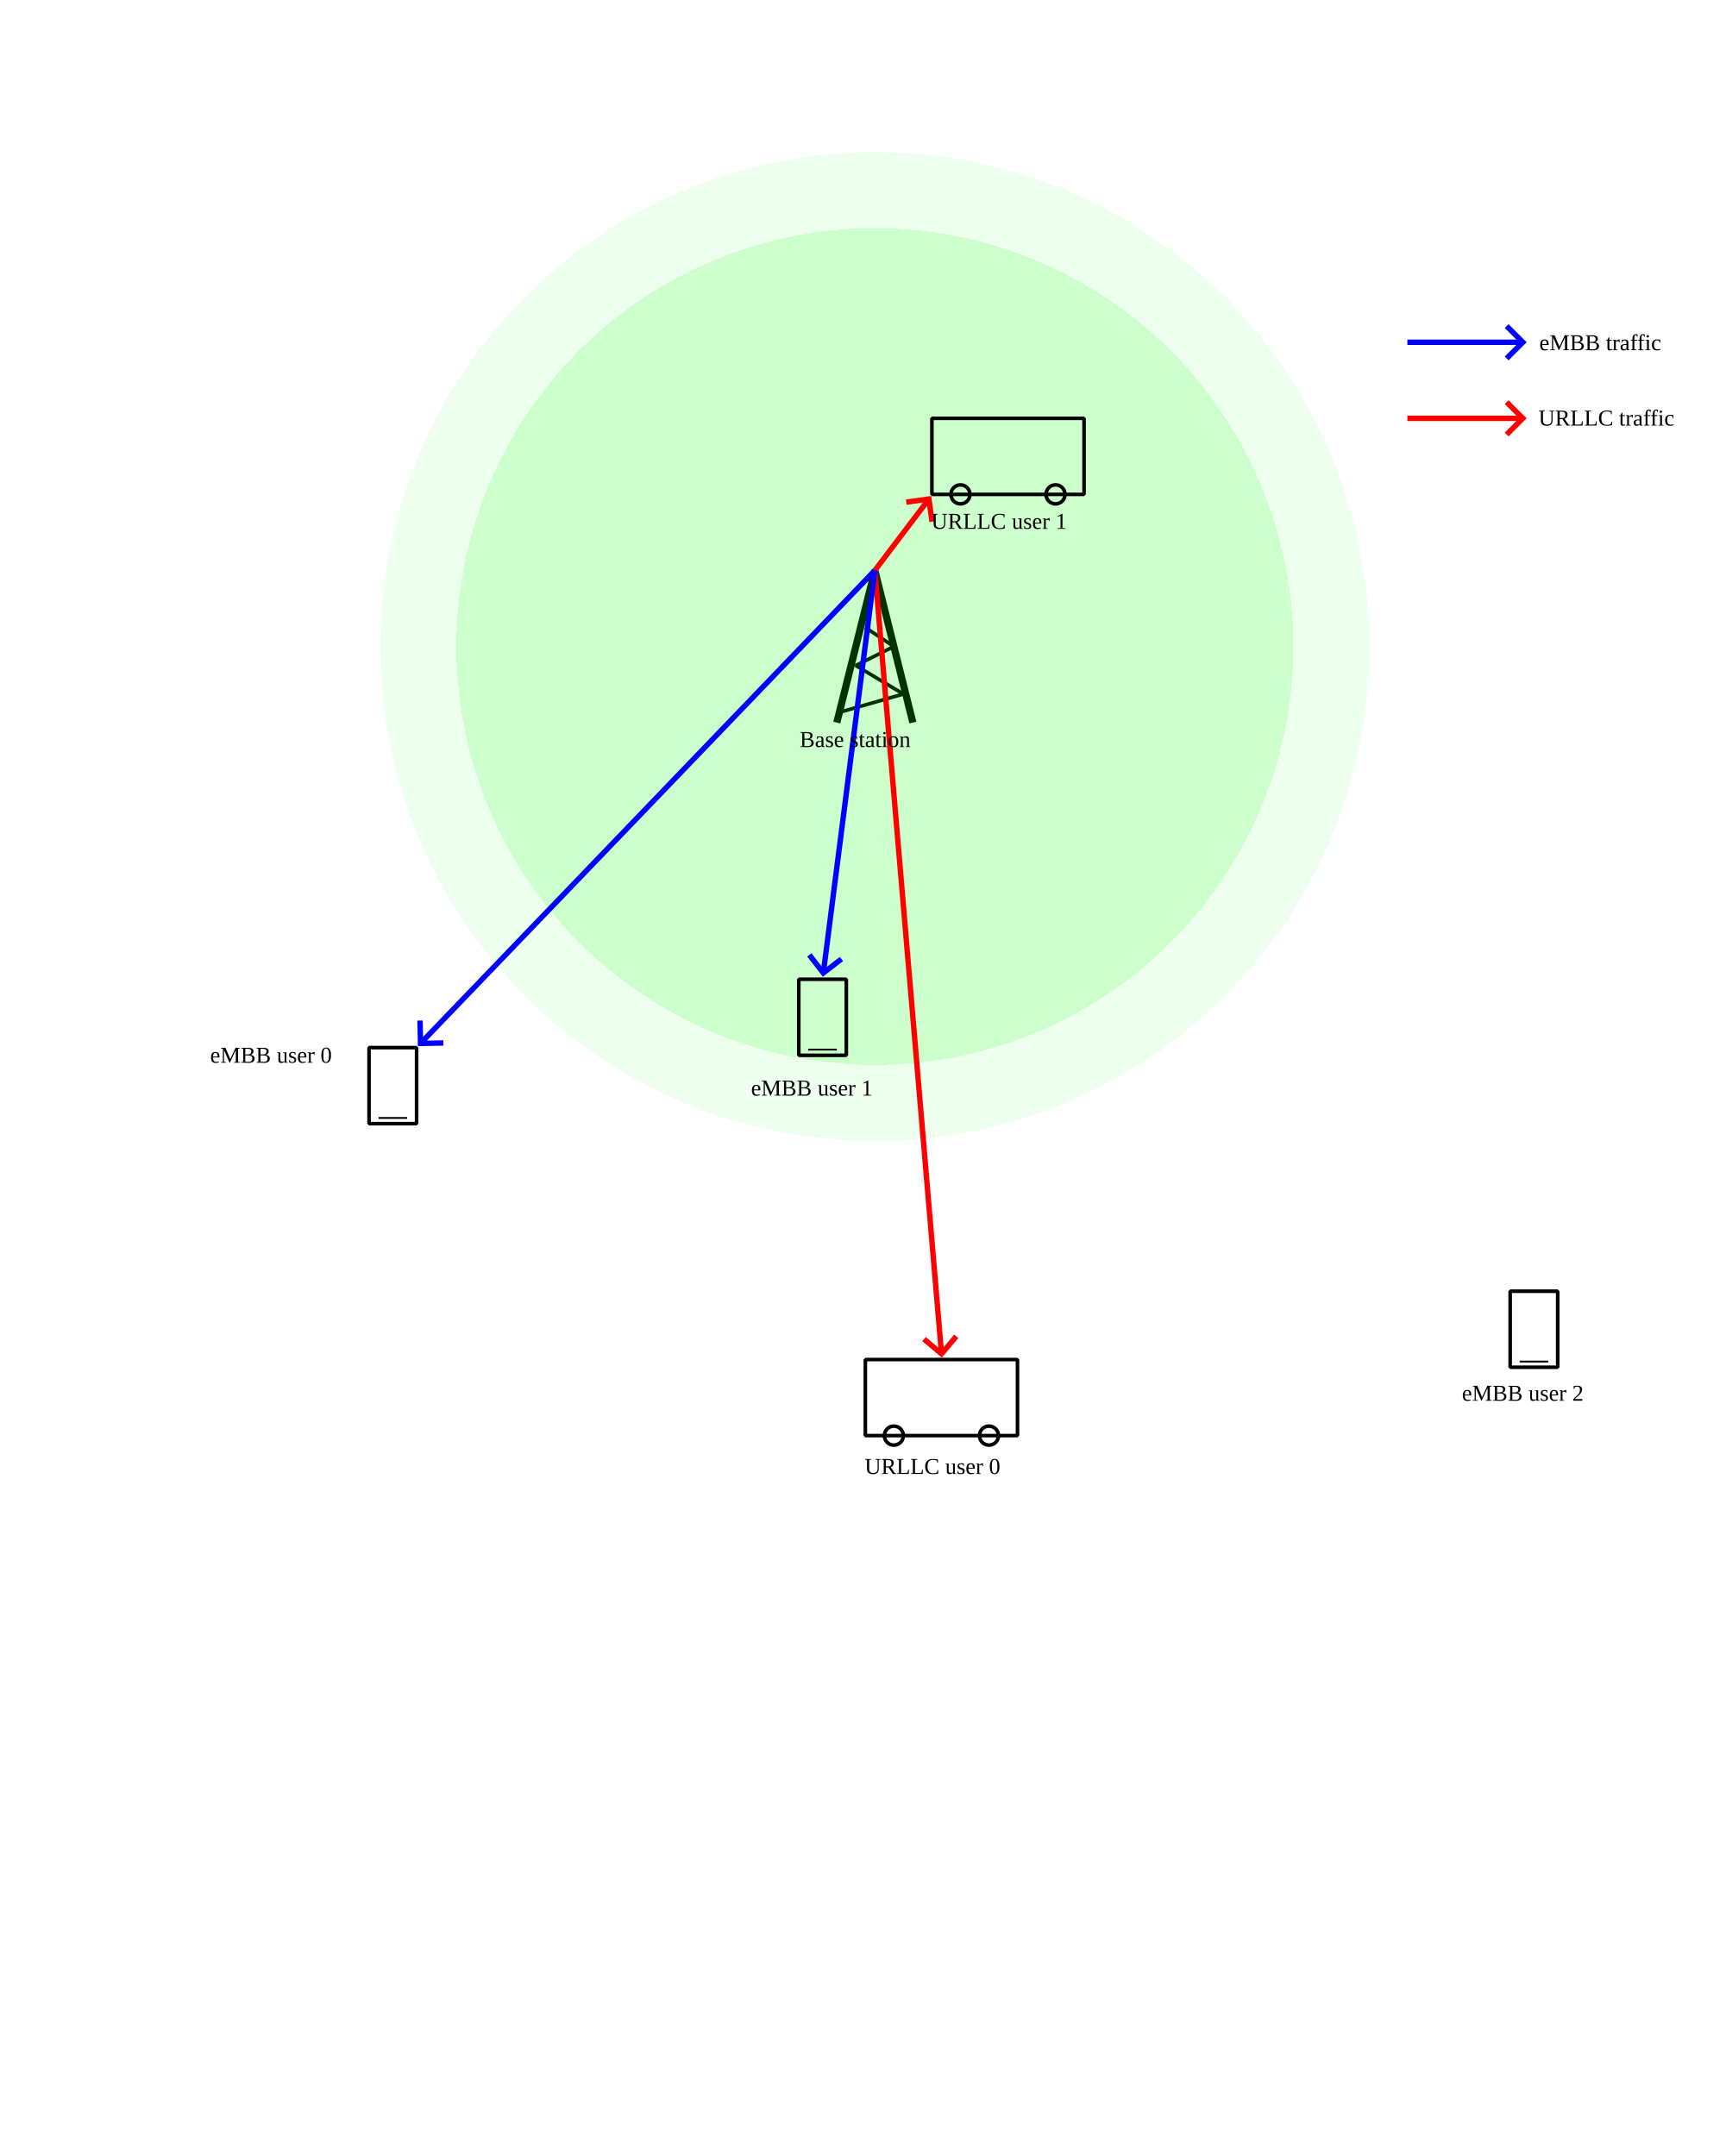
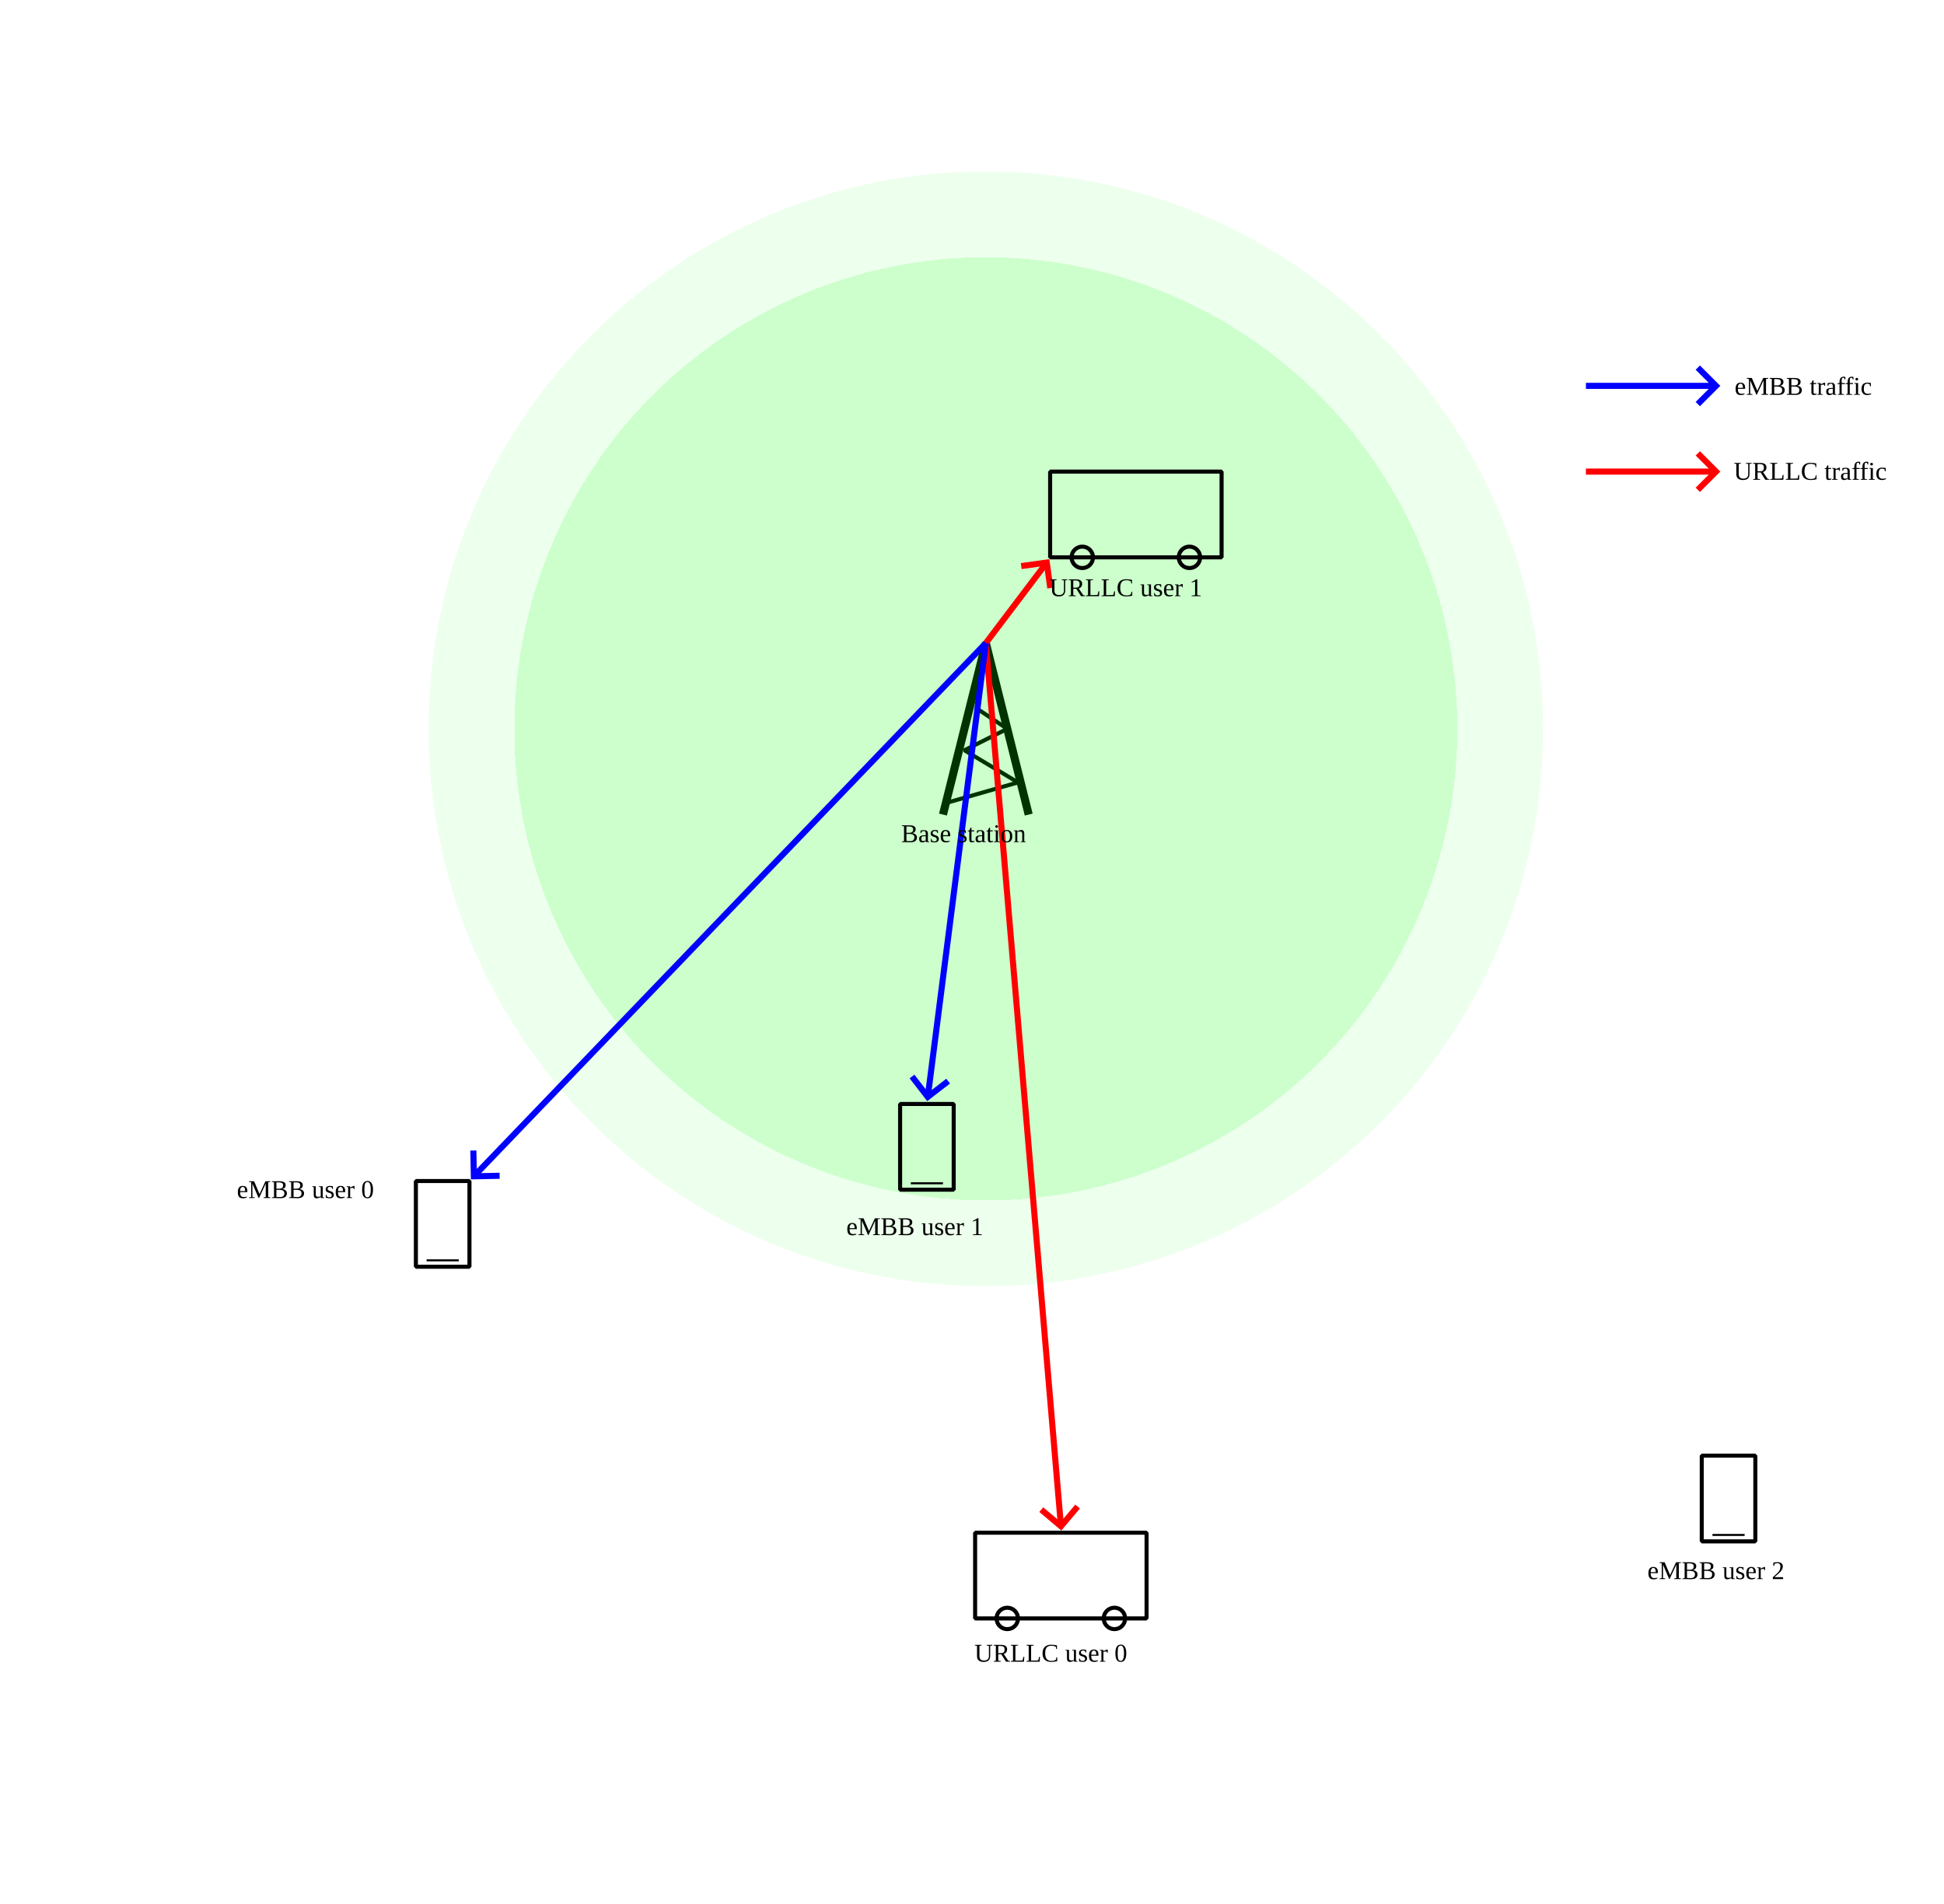
- <svg xmlns="http://www.w3.org/2000/svg" xmlns:xlink="http://www.w3.org/1999/xlink" width="240mm" height="300mm" viewBox="0 0 240 300" version="1.1" id="svg5">
+ <svg xmlns="http://www.w3.org/2000/svg" xmlns:xlink="http://www.w3.org/1999/xlink" width="240mm" height="235mm" viewBox="0 0 240 235" version="1.1" id="svg5">
  <defs id="defs2">
    <marker style="overflow:visible" id="marker2697" refX="0" refY="0" orient="auto-start-reverse" markerWidth="4.061" markerHeight="6.707" viewBox="0 0 4.061 6.707" preserveAspectRatio="xMidYMid">
      <path style="fill:none;stroke:context-stroke;stroke-width:1;stroke-linecap:butt" d="M 3,-3 0,0 3,3" id="path2695" transform="rotate(180,0.125,0)" />
    </marker>
    <linearGradient id="linearGradient2700">
      <stop style="stop-color:#00ff00;stop-opacity:1;" offset="1" id="stop2696" />
      <stop style="stop-color:#00ff00;stop-opacity:0.35;" offset="1" id="stop2698" />
    </linearGradient>
    <radialGradient xlink:href="#linearGradient2700" id="radialGradient2704" cx="103.188" cy="140.229" fx="103.188" fy="140.229" r="34.396" gradientUnits="userSpaceOnUse" gradientTransform="matrix(1.692302,-5.3954117e-6,5.4308913e-6,1.692308,-79.37501,-99.72704)" />
    <marker style="overflow:visible" id="marker2697-3" refX="0" refY="0" orient="auto-start-reverse" markerWidth="4.061" markerHeight="6.707" viewBox="0 0 4.061 6.707" preserveAspectRatio="xMidYMid">
      <path style="fill:none;stroke:context-stroke;stroke-width:1;stroke-linecap:butt" d="M 3,-3 0,0 3,3" id="path2695-3" transform="rotate(180,0.125,0)" />
    </marker>
    <marker style="overflow:visible" id="marker2697-7-2-2" refX="0" refY="0" orient="auto-start-reverse" markerWidth="4.061" markerHeight="6.707" viewBox="0 0 4.061 6.707" preserveAspectRatio="xMidYMid">
      <path style="fill:none;stroke:context-stroke;stroke-width:1;stroke-linecap:butt" d="M 3,-3 0,0 3,3" id="path2695-4-9-9" transform="rotate(180,0.125,0)" />
    </marker>
    <marker style="overflow:visible" id="marker2697-7-2-0-5" refX="0" refY="0" orient="auto-start-reverse" markerWidth="4.061" markerHeight="6.707" viewBox="0 0 4.061 6.707" preserveAspectRatio="xMidYMid">
      <path style="fill:none;stroke:context-stroke;stroke-width:1;stroke-linecap:butt" d="M 3,-3 0,0 3,3" id="path2695-4-9-5-5" transform="rotate(180,0.125,0)" />
    </marker>
    <marker style="overflow:visible" id="marker2697-7-2-2-8" refX="0" refY="0" orient="auto-start-reverse" markerWidth="4.061" markerHeight="6.707" viewBox="0 0 4.061 6.707" preserveAspectRatio="xMidYMid">
      <path style="fill:none;stroke:context-stroke;stroke-width:1;stroke-linecap:butt" d="M 3,-3 0,0 3,3" id="path2695-4-9-9-3" transform="rotate(180,0.125,0)" />
    </marker>
    <marker style="overflow:visible" id="marker2697-8" refX="0" refY="0" orient="auto-start-reverse" markerWidth="4.061" markerHeight="6.707" viewBox="0 0 4.061 6.707" preserveAspectRatio="xMidYMid">
      <path style="fill:none;stroke:context-stroke;stroke-width:1;stroke-linecap:butt" d="M 3,-3 0,0 3,3" id="path2695-7" transform="rotate(180,0.125,0)" />
    </marker>
  </defs>
  <g id="layer1">
    <g id="base_station" transform="translate(26.45833,-47.62499)">
      <path style="fill:none;fill-opacity:0.5;stroke:#000000;stroke-width:1;stroke-miterlimit:0;stroke-opacity:1" d="M 89.958,148.167 95.25,127 l 5.292,21.167" id="base_station_outer" />
      <path style="fill:none;fill-opacity:0.5;stroke:#000000;stroke-width:0.5;stroke-miterlimit:0;stroke-dasharray:none;stroke-opacity:1" d="m 89.958,146.844 9.26,-2.646 -6.615,-3.969 5.292,-2.646 -3.969,-2.646" id="base_station_inner" />
      <circle style="opacity:0.2;fill:url(#radialGradient2704);fill-opacity:1;stroke:#000000;stroke-width:0;stroke-miterlimit:0;stroke-dasharray:none;stroke-opacity:1" id="base_station_coverage" cy="137.583" cx="95.25" r="68.791" />
    </g>
    <g id="embb_user" transform="translate(-99.46875,82.27083)">
      <path style="opacity:1;fill:none;fill-opacity:1;stroke:#000000;stroke-width:0.5;stroke-miterlimit:0;stroke-dasharray:none;stroke-opacity:1" d="m 150.812,63.5 v 10.583 h 6.615 V 63.5 Z" id="embb_user_outer" />
      <path style="opacity:1;fill:none;fill-opacity:1;stroke:#000000;stroke-width:0.25;stroke-miterlimit:0;stroke-dasharray:none;stroke-opacity:1" d="m 152.135,73.29 h 3.969" id="embb_user_inner" />
    </g>
    <g id="embb_user-7" transform="translate(59.28125,116.1667)">
      <path style="opacity:1;fill:none;fill-opacity:1;stroke:#000000;stroke-width:0.5;stroke-miterlimit:0;stroke-dasharray:none;stroke-opacity:1" d="m 150.812,63.5 v 10.583 h 6.615 V 63.5 Z" id="embb_user_outer-3" />
      <path style="opacity:1;fill:none;fill-opacity:1;stroke:#000000;stroke-width:0.25;stroke-miterlimit:0;stroke-dasharray:none;stroke-opacity:1" d="m 152.135,73.29 h 3.969" id="embb_user_inner-0" />
    </g>
    <g id="embb_user-8" transform="translate(-39.6875,72.76042)">
      <path style="opacity:1;fill:none;fill-opacity:1;stroke:#000000;stroke-width:0.5;stroke-miterlimit:0;stroke-dasharray:none;stroke-opacity:1" d="m 150.812,63.5 v 10.583 h 6.615 V 63.5 Z" id="embb_user_outer-51" />
      <path style="opacity:1;fill:none;fill-opacity:1;stroke:#000000;stroke-width:0.25;stroke-miterlimit:0;stroke-dasharray:none;stroke-opacity:1" d="m 152.135,73.29 h 3.969" id="embb_user_inner-16" />
    </g>
    <g id="urllc_user_1" transform="translate(113.7708,-42.33333)">
      <rect style="opacity:1;fill:none;fill-opacity:1;stroke:#000000;stroke-width:0.5;stroke-miterlimit:0;stroke-dasharray:none;stroke-opacity:1" id="urllc_user_outer" width="21.167" height="10.583" x="15.875" y="100.542" />
      <ellipse style="opacity:1;fill:none;fill-opacity:1;stroke:#000000;stroke-width:0.5;stroke-miterlimit:0;stroke-dasharray:none;stroke-opacity:1" id="urllc_user_back" cx="19.844" cy="111.125" rx="1.323" ry="1.323" />
      <ellipse style="fill:none;fill-opacity:1;stroke:#000000;stroke-width:0.5;stroke-miterlimit:0;stroke-dasharray:none;stroke-opacity:1" id="urllc_user_front" cx="33.073" cy="111.125" rx="1.323" ry="1.323" />
    </g>
    <g id="urllc_user_0" transform="translate(104.5104,88.63542)">
      <rect style="opacity:1;fill:none;fill-opacity:1;stroke:#000000;stroke-width:0.5;stroke-miterlimit:0;stroke-dasharray:none;stroke-opacity:1" id="urllc_user_outer-8" width="21.167" height="10.583" x="15.875" y="100.542" />
      <ellipse style="opacity:1;fill:none;fill-opacity:1;stroke:#000000;stroke-width:0.5;stroke-miterlimit:0;stroke-dasharray:none;stroke-opacity:1" id="urllc_user_back-4" cx="19.844" cy="111.125" rx="1.323" ry="1.323" />
      <ellipse style="fill:none;fill-opacity:1;stroke:#000000;stroke-width:0.5;stroke-miterlimit:0;stroke-dasharray:none;stroke-opacity:1" id="urllc_user_front-3" cx="33.073" cy="111.125" rx="1.323" ry="1.323" />
    </g>
    <path style="opacity:1;fill:none;fill-opacity:1;stroke:#ff0000;stroke-width:0.75;stroke-miterlimit:0;stroke-dasharray:none;stroke-opacity:1;marker-end:url(#marker2697)" d="m 121.708,79.375 7.408,-9.79" id="urllc_traffic" />
    <path style="fill:none;fill-opacity:1;stroke:#ff0000;stroke-width:0.75;stroke-miterlimit:0;stroke-dasharray:none;stroke-opacity:1;marker-end:url(#marker2697-8)" d="m 195.792,58.208 h 15.875" id="urllc_traffic-4" />
    <path style="fill:none;fill-opacity:1;stroke:#ff0000;stroke-width:0.75;stroke-miterlimit:0;stroke-dasharray:none;stroke-opacity:1;marker-end:url(#marker2697-3)" d="m 121.708,79.375 9.26,108.822" id="urllc_traffic-5" />
    <path style="fill:none;fill-opacity:1;stroke:#0000ff;stroke-width:0.75;stroke-miterlimit:0;stroke-dasharray:none;stroke-opacity:1;marker-end:url(#marker2697-7-2-2)" d="m 121.708,79.375 -7.144,55.827" id="urllc_traffic-3-0-4" />
    <path style="fill:none;fill-opacity:1;stroke:#0000ff;stroke-width:0.75;stroke-miterlimit:0;stroke-dasharray:none;stroke-opacity:1;marker-end:url(#marker2697-7-2-2-8)" d="m 195.792,47.625 h 15.875" id="urllc_traffic-3-0-4-0" />
    <path style="fill:none;fill-opacity:1;stroke:#0000ff;stroke-width:0.75;stroke-miterlimit:0;stroke-dasharray:none;stroke-opacity:1;marker-end:url(#marker2697-7-2-0-5)" d="M 121.708,79.375 58.631,145.053" id="urllc_traffic-3-0-2-9" />
    <text xml:space="preserve" style="font-size:3.175px;fill:#000000;stroke:#000000;stroke-width:0;stroke-miterlimit:0;stroke-dasharray:none;stroke-opacity:1" x="111.251" y="103.948" id="base_station_1_label">
      <tspan id="tspan8557-6-2-0" style="stroke-width:0" x="111.251" y="103.948">Base station</tspan>
    </text>
    <text xml:space="preserve" style="font-size:3.175px;fill:#000000;stroke:#000000;stroke-width:0;stroke-miterlimit:0;stroke-dasharray:none;stroke-opacity:1" x="29.238" y="147.876" id="embb_user_0_label">
      <tspan id="tspan8557-6-2-06-3" style="stroke-width:0" x="29.238" y="147.876">eMBB user 0</tspan>
    </text>
    <text xml:space="preserve" style="font-size:3.175px;fill:#000000;stroke:#000000;stroke-width:0;stroke-miterlimit:0;stroke-dasharray:none;stroke-opacity:1" x="104.479" y="152.45" id="embb_user_1_label">
      <tspan id="tspan8557-6-2-06-3-4" style="stroke-width:0" x="104.479" y="152.45">eMBB user 1</tspan>
    </text>
    <text xml:space="preserve" style="font-size:3.175px;fill:#000000;stroke:#000000;stroke-width:0;stroke-miterlimit:0;stroke-dasharray:none;stroke-opacity:1" x="203.381" y="194.908" id="embb_user_2_label">
      <tspan id="tspan8557-6-2-06-3-4-0" style="stroke-width:0" x="203.381" y="194.908">eMBB user 2</tspan>
    </text>
    <text xml:space="preserve" style="font-size:3.175px;fill:#000000;stroke:#000000;stroke-width:0;stroke-miterlimit:0;stroke-dasharray:none;stroke-opacity:1" x="214.148" y="48.73" id="embb_user_2_label-8">
      <tspan id="tspan8557-6-2-06-3-4-0-7" style="stroke-width:0" x="214.148" y="48.73">eMBB traffic</tspan>
    </text>
    <text xml:space="preserve" style="font-size:3.175px;fill:#000000;stroke:#000000;stroke-width:0;stroke-miterlimit:0;stroke-dasharray:none;stroke-opacity:1" x="214.037" y="59.219" id="embb_user_2_label-8-9">
      <tspan id="tspan8557-6-2-06-3-4-0-7-7" style="stroke-width:0" x="214.037" y="59.219">URLLC traffic</tspan>
    </text>
    <text xml:space="preserve" style="font-size:3.175px;fill:#000000;stroke:#000000;stroke-width:0;stroke-miterlimit:0;stroke-dasharray:none;stroke-opacity:1" x="120.293" y="205.099" id="urllc_user_0_label">
      <tspan id="tspan8557-6-2-06-3-4-0-9" style="stroke-width:0" x="120.293" y="205.099">URLLC user 0</tspan>
    </text>
    <text xml:space="preserve" style="font-size:3.175px;fill:#000000;stroke:#000000;stroke-width:0;stroke-miterlimit:0;stroke-dasharray:none;stroke-opacity:1" x="129.554" y="73.585" id="urllc_user_1_label">
      <tspan id="tspan8557-6-2-06-3-4-0-9-2" style="stroke-width:0" x="129.554" y="73.585">URLLC user 1</tspan>
    </text>
  </g>
</svg>
